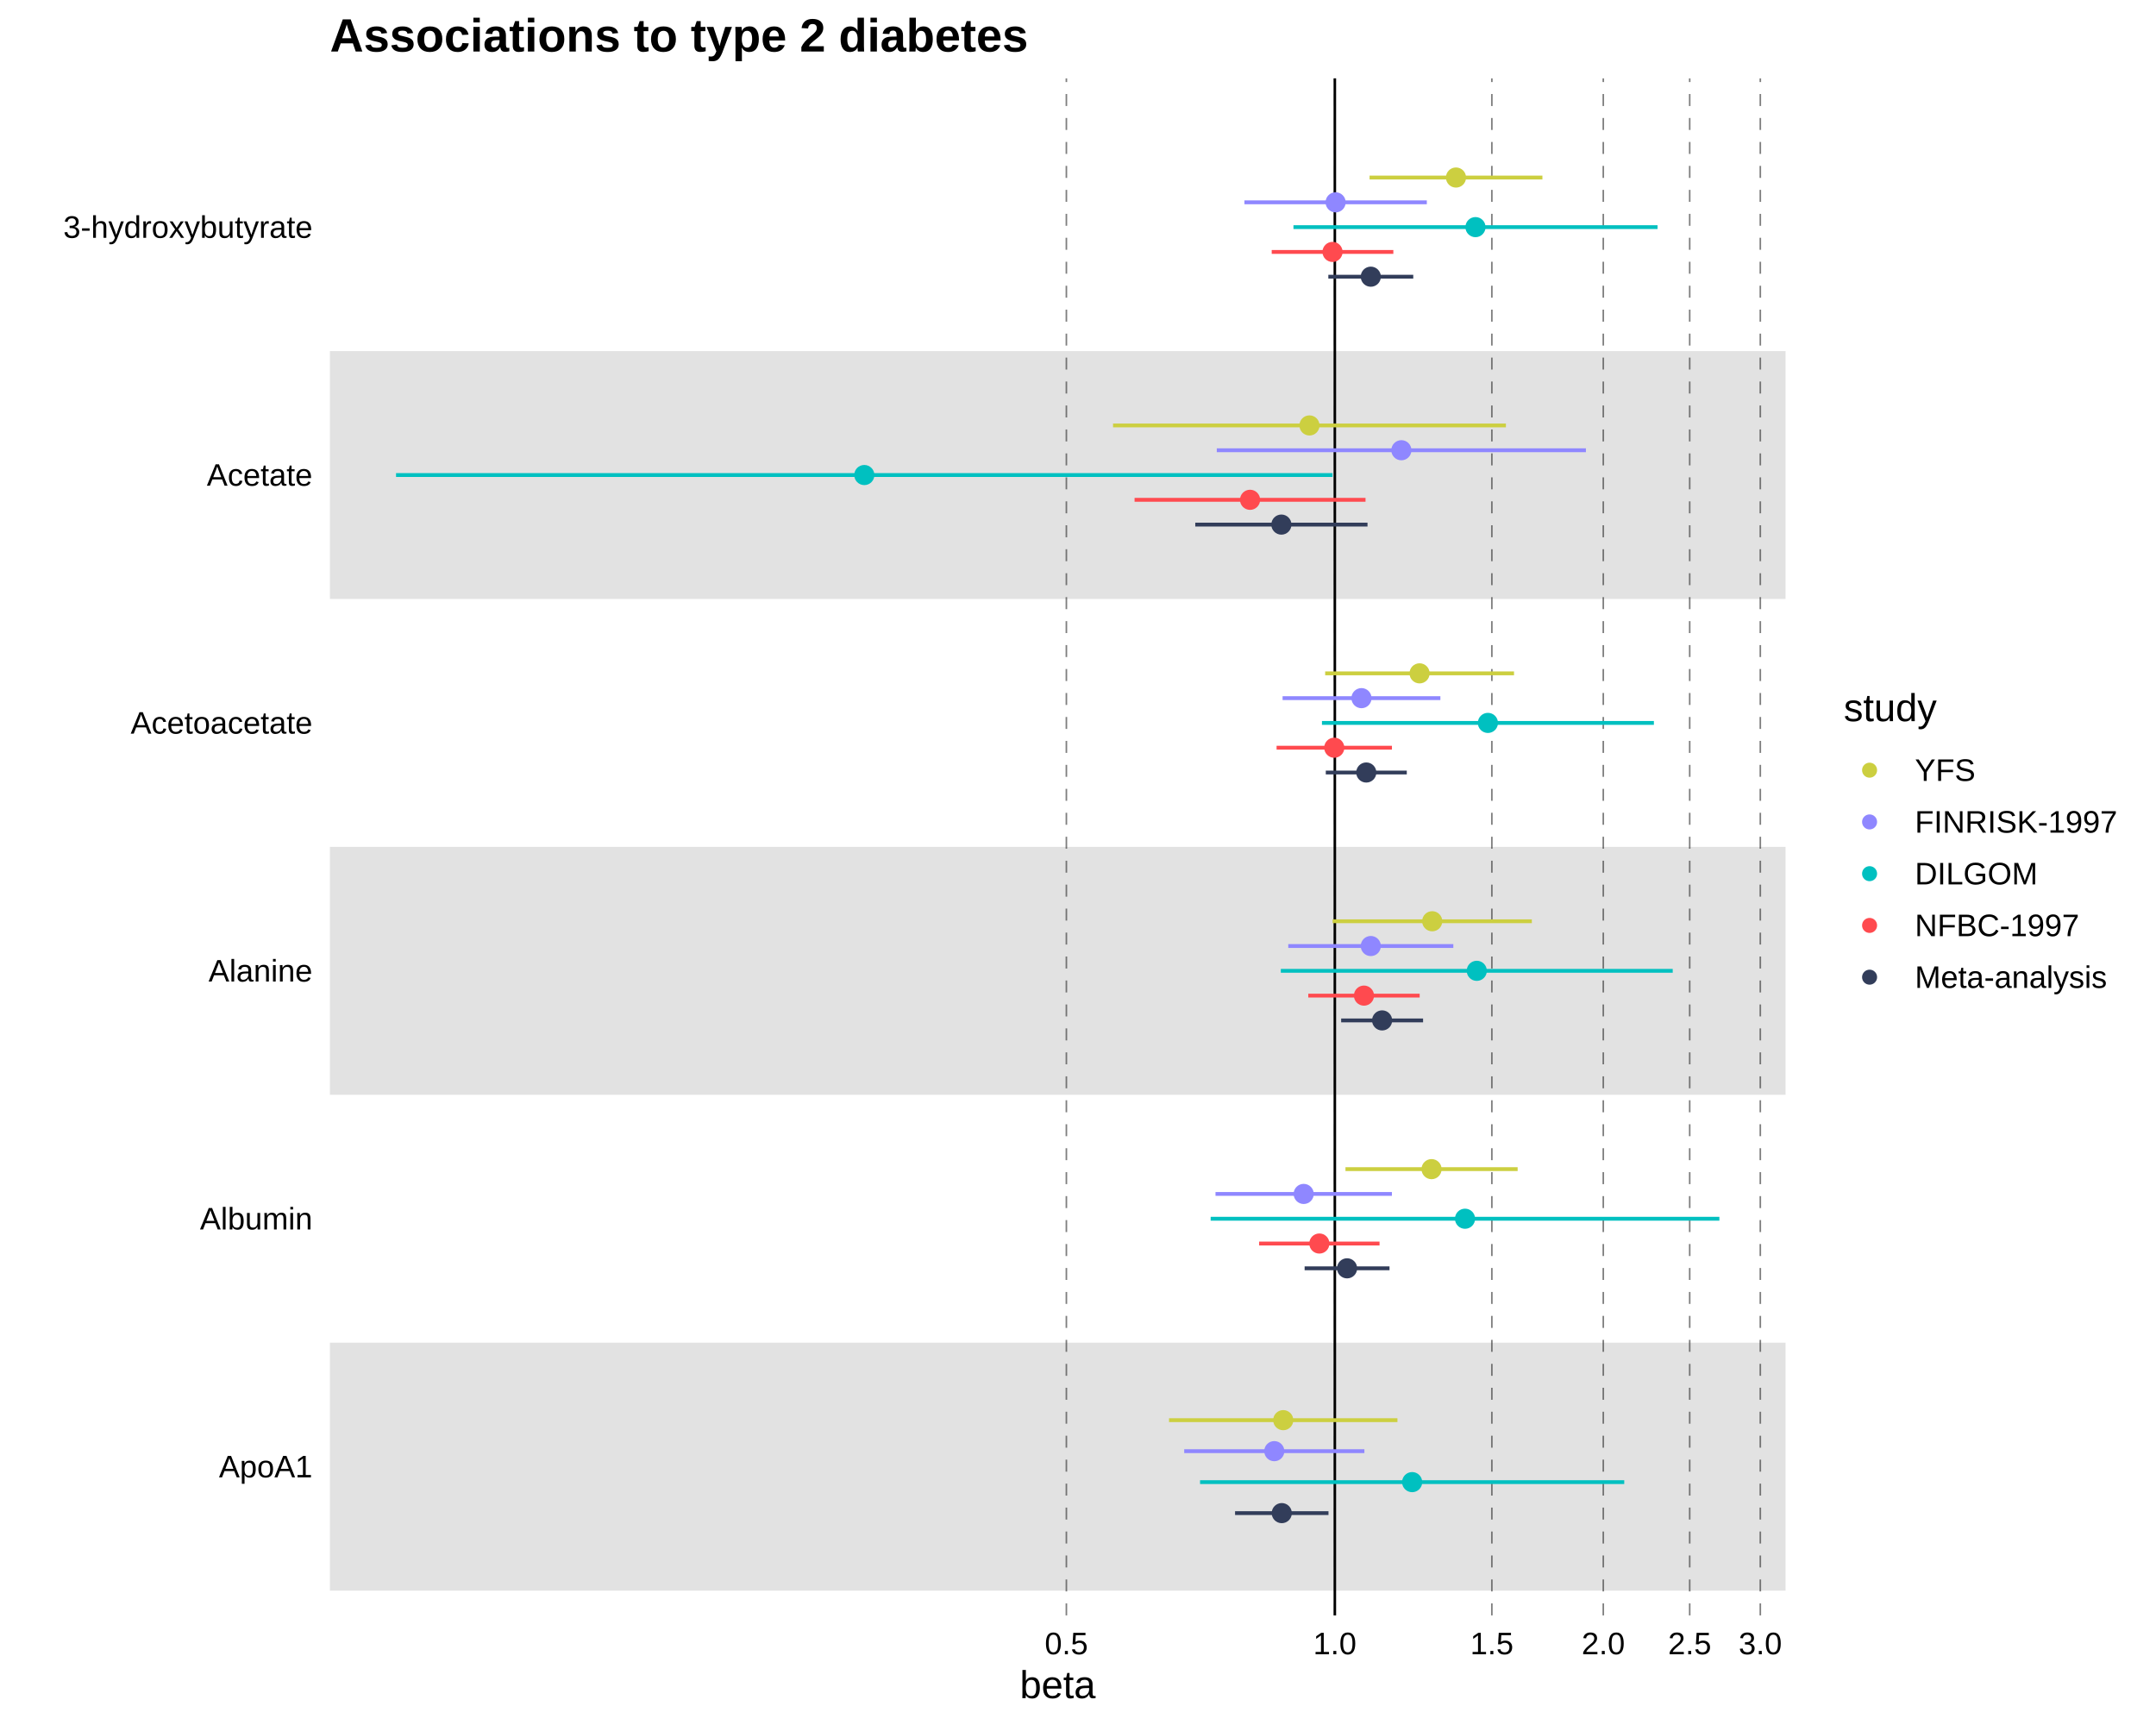
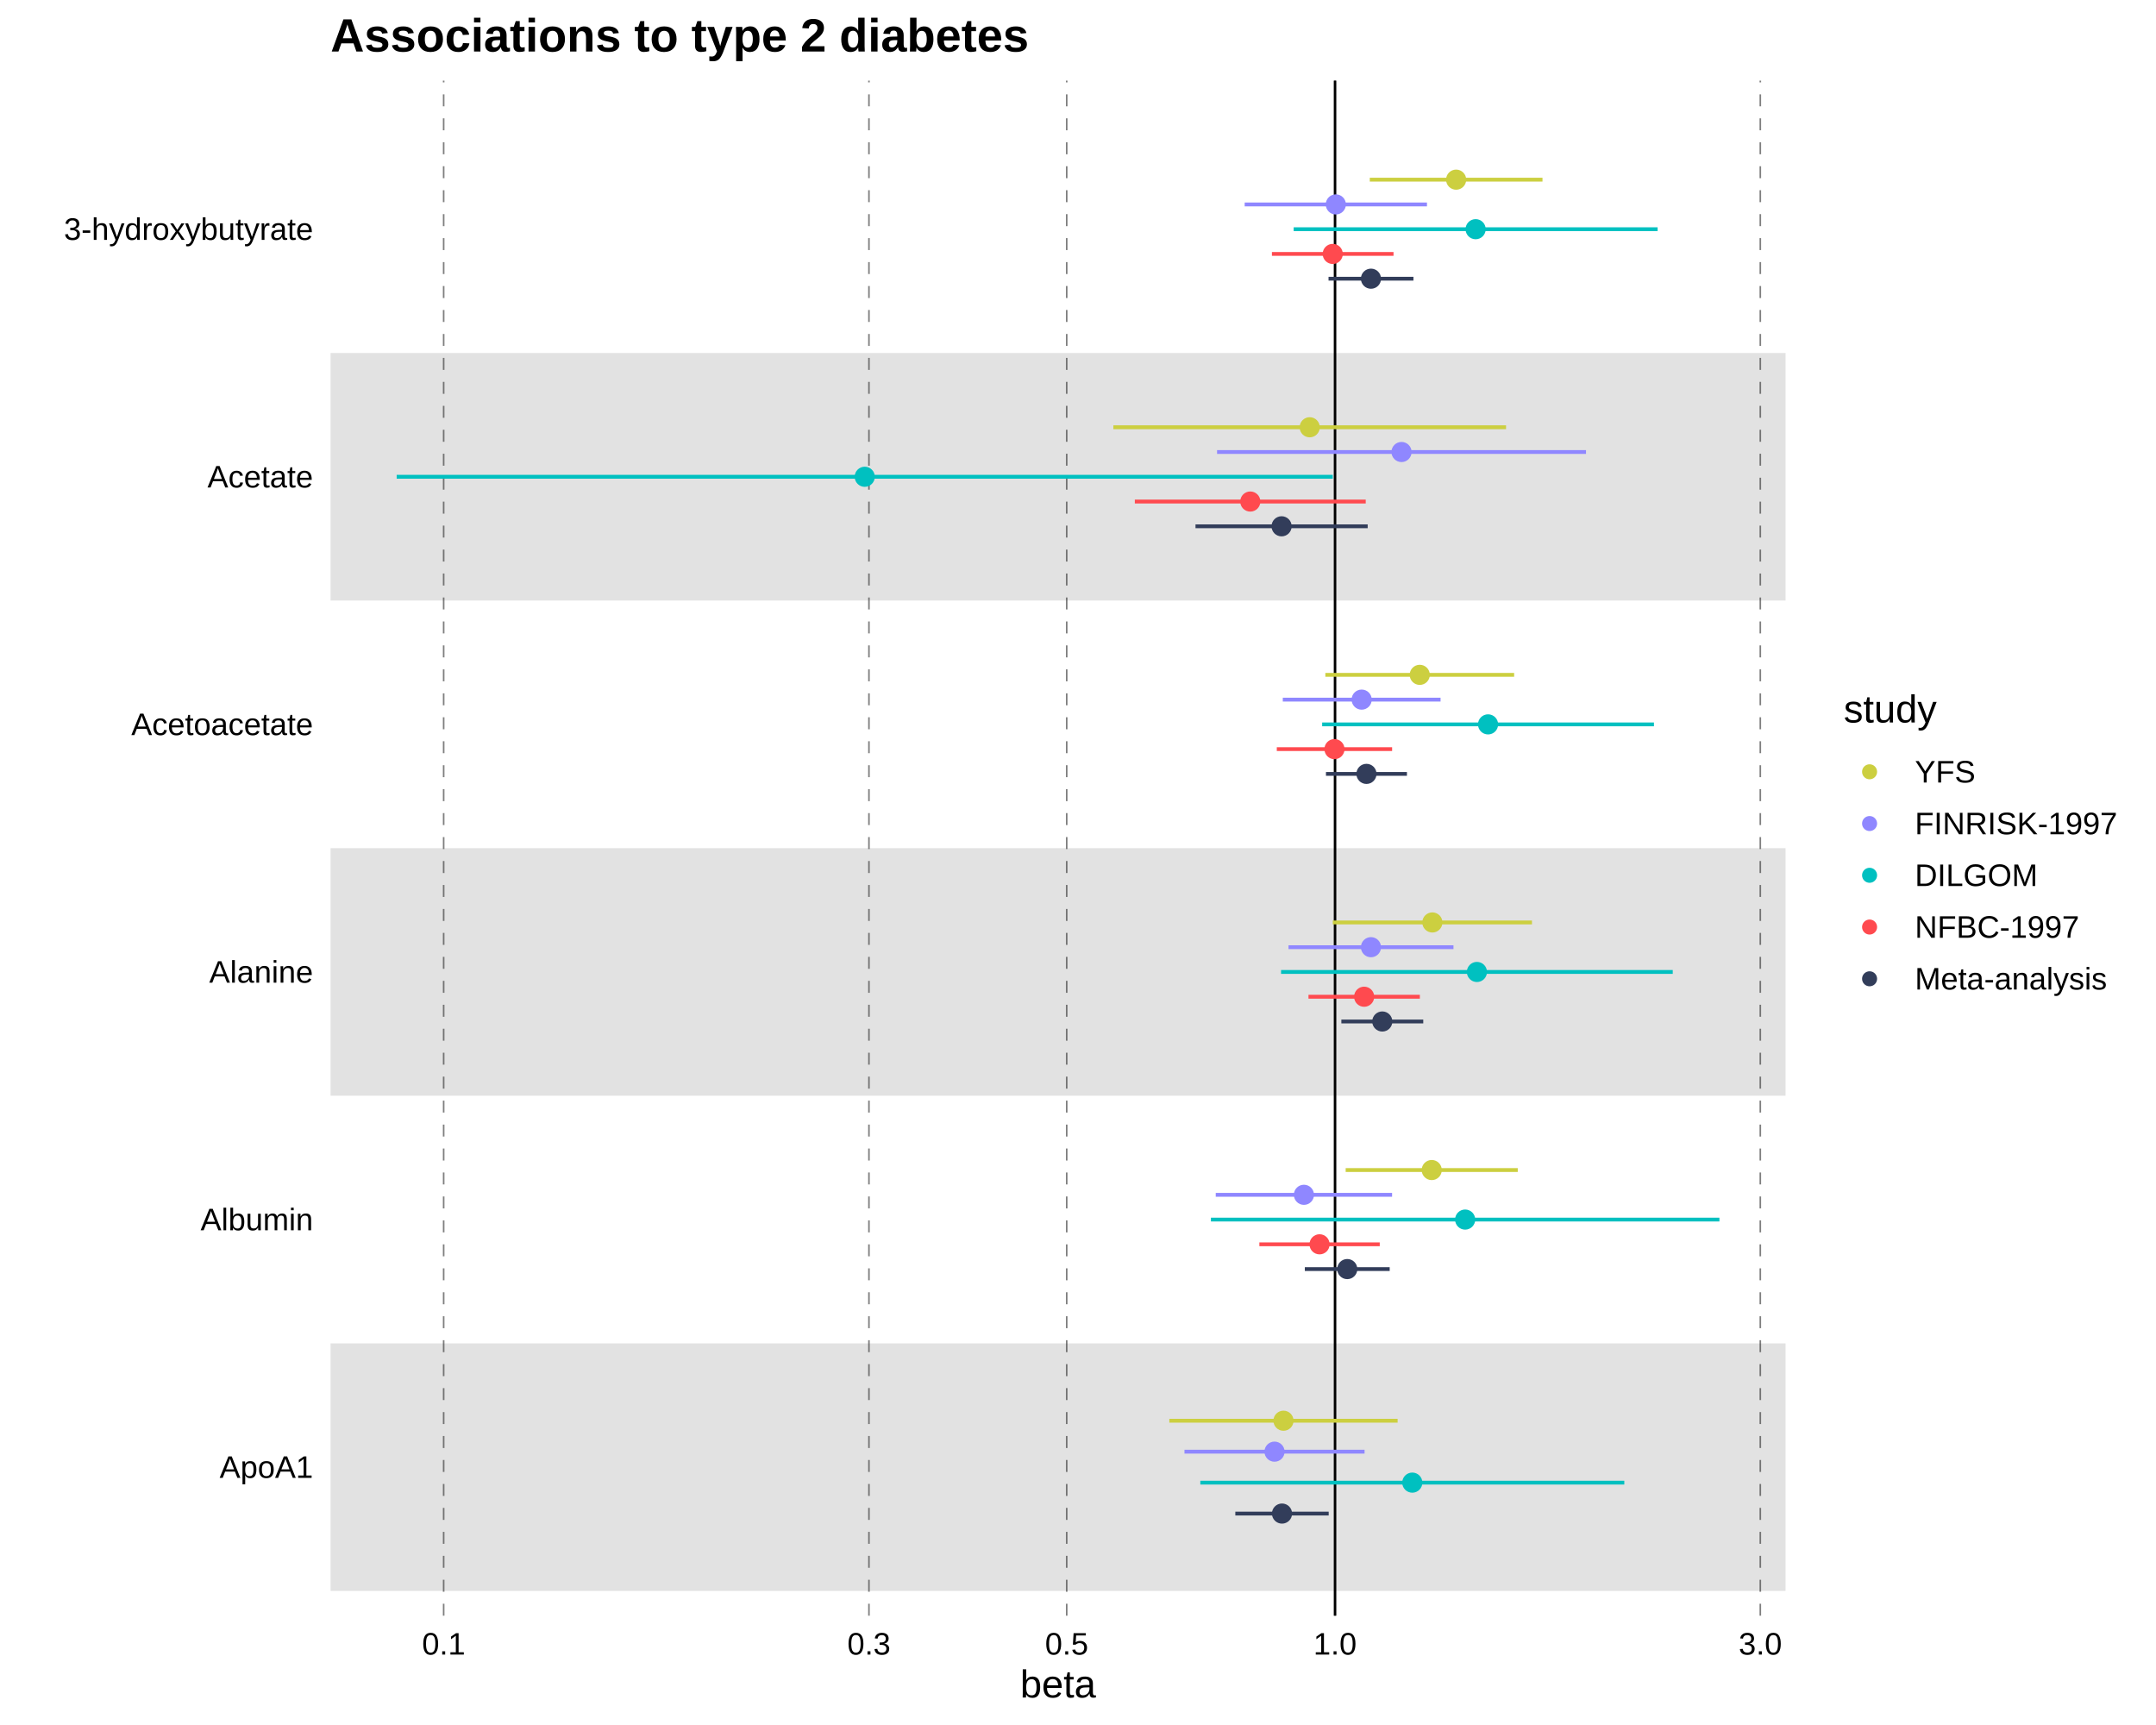
<svg xmlns="http://www.w3.org/2000/svg" viewBox="0 0 720.00 576.00">
  <defs>
    <style type="text/css">
    line, polyline, polygon, path, rect, circle {
      fill: none;
      stroke: #000000;
      stroke-linecap: round;
      stroke-linejoin: round;
      stroke-miterlimit: 10.00;
    }
  </style>
  </defs>
  <rect width="100%" height="100%" style="stroke: none; fill: #FFFFFF;" />
  <defs>
-     <clipPath id="cpMTEwLjE3fDU5Ni4yOXw1MzkuNDB8MjYuMTc=">
-       <rect x="110.17" y="26.17" width="486.12" height="513.23" />
+     <clipPath id="cpMTEwLjM5fDU5Ni4yOXw1MzkuNTF8MjYuOTI=">
+       <rect x="110.39" y="26.92" width="485.90" height="512.58" />
    </clipPath>
  </defs>
-   <rect x="110.17" y="26.17" width="486.12" height="513.23" style="stroke-width: 0.75; stroke: none;" clip-path="url(#cpMTEwLjE3fDU5Ni4yOXw1MzkuNDB8MjYuMTc=)" />
-   <polyline points="356.12,539.40 356.12,26.17 " style="stroke-width: 0.53; stroke: #7F7F7F; stroke-dasharray: 4.00,4.00; stroke-linecap: butt;" clip-path="url(#cpMTEwLjE3fDU5Ni4yOXw1MzkuNDB8MjYuMTc=)" />
-   <polyline points="445.77,539.40 445.77,26.17 " style="stroke-width: 0.53; stroke: #7F7F7F; stroke-dasharray: 4.00,4.00; stroke-linecap: butt;" clip-path="url(#cpMTEwLjE3fDU5Ni4yOXw1MzkuNDB8MjYuMTc=)" />
-   <polyline points="498.21,539.40 498.21,26.17 " style="stroke-width: 0.53; stroke: #7F7F7F; stroke-dasharray: 4.00,4.00; stroke-linecap: butt;" clip-path="url(#cpMTEwLjE3fDU5Ni4yOXw1MzkuNDB8MjYuMTc=)" />
-   <polyline points="535.42,539.40 535.42,26.17 " style="stroke-width: 0.53; stroke: #7F7F7F; stroke-dasharray: 4.00,4.00; stroke-linecap: butt;" clip-path="url(#cpMTEwLjE3fDU5Ni4yOXw1MzkuNDB8MjYuMTc=)" />
-   <polyline points="564.28,539.40 564.28,26.17 " style="stroke-width: 0.53; stroke: #7F7F7F; stroke-dasharray: 4.00,4.00; stroke-linecap: butt;" clip-path="url(#cpMTEwLjE3fDU5Ni4yOXw1MzkuNDB8MjYuMTc=)" />
-   <polyline points="587.86,539.40 587.86,26.17 " style="stroke-width: 0.53; stroke: #7F7F7F; stroke-dasharray: 4.00,4.00; stroke-linecap: butt;" clip-path="url(#cpMTEwLjE3fDU5Ni4yOXw1MzkuNDB8MjYuMTc=)" />
-   <rect x="110.17" y="448.34" width="486.12" height="82.78" style="stroke-width: nan; stroke: none; stroke-linecap: butt; fill: #222222; fill-opacity: 0.13;" clip-path="url(#cpMTEwLjE3fDU5Ni4yOXw1MzkuNDB8MjYuMTc=)" />
-   <rect x="110.17" y="365.56" width="486.12" height="82.78" style="stroke-width: nan; stroke: none; stroke-linecap: butt;" clip-path="url(#cpMTEwLjE3fDU5Ni4yOXw1MzkuNDB8MjYuMTc=)" />
-   <rect x="110.17" y="282.78" width="486.12" height="82.78" style="stroke-width: nan; stroke: none; stroke-linecap: butt; fill: #222222; fill-opacity: 0.13;" clip-path="url(#cpMTEwLjE3fDU5Ni4yOXw1MzkuNDB8MjYuMTc=)" />
-   <rect x="110.17" y="200.00" width="486.12" height="82.78" style="stroke-width: nan; stroke: none; stroke-linecap: butt;" clip-path="url(#cpMTEwLjE3fDU5Ni4yOXw1MzkuNDB8MjYuMTc=)" />
-   <rect x="110.17" y="117.23" width="486.12" height="82.78" style="stroke-width: nan; stroke: none; stroke-linecap: butt; fill: #222222; fill-opacity: 0.13;" clip-path="url(#cpMTEwLjE3fDU5Ni4yOXw1MzkuNDB8MjYuMTc=)" />
-   <rect x="110.17" y="34.45" width="486.12" height="82.78" style="stroke-width: nan; stroke: none; stroke-linecap: butt;" clip-path="url(#cpMTEwLjE3fDU5Ni4yOXw1MzkuNDB8MjYuMTc=)" />
-   <line x1="445.77" y1="539.40" x2="445.77" y2="26.17" style="stroke-width: 0.85; stroke-linecap: butt;" clip-path="url(#cpMTEwLjE3fDU5Ni4yOXw1MzkuNDB8MjYuMTc=)" />
-   <line x1="390.40" y1="474.21" x2="466.68" y2="474.21" style="stroke-width: 1.28; stroke: #CCCF40; stroke-linecap: butt;" clip-path="url(#cpMTEwLjE3fDU5Ni4yOXw1MzkuNDB8MjYuMTc=)" />
-   <line x1="395.47" y1="484.56" x2="455.64" y2="484.56" style="stroke-width: 1.28; stroke: #8F87FF; stroke-linecap: butt;" clip-path="url(#cpMTEwLjE3fDU5Ni4yOXw1MzkuNDB8MjYuMTc=)" />
-   <line x1="400.76" y1="494.90" x2="542.42" y2="494.90" style="stroke-width: 1.28; stroke: #00C0C0; stroke-linecap: butt;" clip-path="url(#cpMTEwLjE3fDU5Ni4yOXw1MzkuNDB8MjYuMTc=)" />
-   <line x1="412.45" y1="505.25" x2="443.65" y2="505.25" style="stroke-width: 1.28; stroke: #323D5A; stroke-linecap: butt;" clip-path="url(#cpMTEwLjE3fDU5Ni4yOXw1MzkuNDB8MjYuMTc=)" />
-   <line x1="449.32" y1="390.39" x2="506.82" y2="390.39" style="stroke-width: 1.28; stroke: #CCCF40; stroke-linecap: butt;" clip-path="url(#cpMTEwLjE3fDU5Ni4yOXw1MzkuNDB8MjYuMTc=)" />
-   <line x1="405.92" y1="398.67" x2="464.83" y2="398.67" style="stroke-width: 1.28; stroke: #8F87FF; stroke-linecap: butt;" clip-path="url(#cpMTEwLjE3fDU5Ni4yOXw1MzkuNDB8MjYuMTc=)" />
-   <line x1="404.30" y1="406.95" x2="574.19" y2="406.95" style="stroke-width: 1.28; stroke: #00C0C0; stroke-linecap: butt;" clip-path="url(#cpMTEwLjE3fDU5Ni4yOXw1MzkuNDB8MjYuMTc=)" />
-   <line x1="420.49" y1="415.23" x2="460.70" y2="415.23" style="stroke-width: 1.28; stroke: #FF4A4F; stroke-linecap: butt;" clip-path="url(#cpMTEwLjE3fDU5Ni4yOXw1MzkuNDB8MjYuMTc=)" />
-   <line x1="435.68" y1="423.51" x2="464.03" y2="423.51" style="stroke-width: 1.28; stroke: #323D5A; stroke-linecap: butt;" clip-path="url(#cpMTEwLjE3fDU5Ni4yOXw1MzkuNDB8MjYuMTc=)" />
-   <line x1="445.02" y1="307.62" x2="511.56" y2="307.62" style="stroke-width: 1.28; stroke: #CCCF40; stroke-linecap: butt;" clip-path="url(#cpMTEwLjE3fDU5Ni4yOXw1MzkuNDB8MjYuMTc=)" />
-   <line x1="430.22" y1="315.89" x2="485.34" y2="315.89" style="stroke-width: 1.28; stroke: #8F87FF; stroke-linecap: butt;" clip-path="url(#cpMTEwLjE3fDU5Ni4yOXw1MzkuNDB8MjYuMTc=)" />
-   <line x1="427.73" y1="324.17" x2="558.61" y2="324.17" style="stroke-width: 1.28; stroke: #00C0C0; stroke-linecap: butt;" clip-path="url(#cpMTEwLjE3fDU5Ni4yOXw1MzkuNDB8MjYuMTc=)" />
-   <line x1="436.90" y1="332.45" x2="474.10" y2="332.45" style="stroke-width: 1.28; stroke: #FF4A4F; stroke-linecap: butt;" clip-path="url(#cpMTEwLjE3fDU5Ni4yOXw1MzkuNDB8MjYuMTc=)" />
-   <line x1="447.88" y1="340.73" x2="475.24" y2="340.73" style="stroke-width: 1.28; stroke: #323D5A; stroke-linecap: butt;" clip-path="url(#cpMTEwLjE3fDU5Ni4yOXw1MzkuNDB8MjYuMTc=)" />
-   <line x1="442.54" y1="224.84" x2="505.61" y2="224.84" style="stroke-width: 1.28; stroke: #CCCF40; stroke-linecap: butt;" clip-path="url(#cpMTEwLjE3fDU5Ni4yOXw1MzkuNDB8MjYuMTc=)" />
-   <line x1="428.32" y1="233.12" x2="481.02" y2="233.12" style="stroke-width: 1.28; stroke: #8F87FF; stroke-linecap: butt;" clip-path="url(#cpMTEwLjE3fDU5Ni4yOXw1MzkuNDB8MjYuMTc=)" />
-   <line x1="441.47" y1="241.39" x2="552.32" y2="241.39" style="stroke-width: 1.28; stroke: #00C0C0; stroke-linecap: butt;" clip-path="url(#cpMTEwLjE3fDU5Ni4yOXw1MzkuNDB8MjYuMTc=)" />
-   <line x1="426.32" y1="249.67" x2="464.84" y2="249.67" style="stroke-width: 1.28; stroke: #FF4A4F; stroke-linecap: butt;" clip-path="url(#cpMTEwLjE3fDU5Ni4yOXw1MzkuNDB8MjYuMTc=)" />
-   <line x1="442.75" y1="257.95" x2="469.80" y2="257.95" style="stroke-width: 1.28; stroke: #323D5A; stroke-linecap: butt;" clip-path="url(#cpMTEwLjE3fDU5Ni4yOXw1MzkuNDB8MjYuMTc=)" />
-   <line x1="371.70" y1="142.06" x2="502.90" y2="142.06" style="stroke-width: 1.28; stroke: #CCCF40; stroke-linecap: butt;" clip-path="url(#cpMTEwLjE3fDU5Ni4yOXw1MzkuNDB8MjYuMTc=)" />
-   <line x1="406.35" y1="150.34" x2="529.62" y2="150.34" style="stroke-width: 1.28; stroke: #8F87FF; stroke-linecap: butt;" clip-path="url(#cpMTEwLjE3fDU5Ni4yOXw1MzkuNDB8MjYuMTc=)" />
-   <line x1="132.26" y1="158.62" x2="445.01" y2="158.62" style="stroke-width: 1.28; stroke: #00C0C0; stroke-linecap: butt;" clip-path="url(#cpMTEwLjE3fDU5Ni4yOXw1MzkuNDB8MjYuMTc=)" />
-   <line x1="378.89" y1="166.89" x2="456.02" y2="166.89" style="stroke-width: 1.28; stroke: #FF4A4F; stroke-linecap: butt;" clip-path="url(#cpMTEwLjE3fDU5Ni4yOXw1MzkuNDB8MjYuMTc=)" />
-   <line x1="399.16" y1="175.17" x2="456.68" y2="175.17" style="stroke-width: 1.28; stroke: #323D5A; stroke-linecap: butt;" clip-path="url(#cpMTEwLjE3fDU5Ni4yOXw1MzkuNDB8MjYuMTc=)" />
-   <line x1="457.37" y1="59.28" x2="515.09" y2="59.28" style="stroke-width: 1.28; stroke: #CCCF40; stroke-linecap: butt;" clip-path="url(#cpMTEwLjE3fDU5Ni4yOXw1MzkuNDB8MjYuMTc=)" />
-   <line x1="415.58" y1="67.56" x2="476.49" y2="67.56" style="stroke-width: 1.28; stroke: #8F87FF; stroke-linecap: butt;" clip-path="url(#cpMTEwLjE3fDU5Ni4yOXw1MzkuNDB8MjYuMTc=)" />
-   <line x1="431.95" y1="75.84" x2="553.54" y2="75.84" style="stroke-width: 1.28; stroke: #00C0C0; stroke-linecap: butt;" clip-path="url(#cpMTEwLjE3fDU5Ni4yOXw1MzkuNDB8MjYuMTc=)" />
-   <line x1="424.69" y1="84.12" x2="465.31" y2="84.12" style="stroke-width: 1.28; stroke: #FF4A4F; stroke-linecap: butt;" clip-path="url(#cpMTEwLjE3fDU5Ni4yOXw1MzkuNDB8MjYuMTc=)" />
-   <line x1="443.60" y1="92.39" x2="471.96" y2="92.39" style="stroke-width: 1.28; stroke: #323D5A; stroke-linecap: butt;" clip-path="url(#cpMTEwLjE3fDU5Ni4yOXw1MzkuNDB8MjYuMTc=)" />
-   <circle cx="428.54" cy="474.21" r="1.99pt" style="stroke-width: 1.42; stroke: #CCCF40; fill: #CCCF40;" clip-path="url(#cpMTEwLjE3fDU5Ni4yOXw1MzkuNDB8MjYuMTc=)" />
-   <circle cx="425.55" cy="484.56" r="1.99pt" style="stroke-width: 1.42; stroke: #8F87FF; fill: #8F87FF;" clip-path="url(#cpMTEwLjE3fDU5Ni4yOXw1MzkuNDB8MjYuMTc=)" />
-   <circle cx="471.59" cy="494.90" r="1.99pt" style="stroke-width: 1.42; stroke: #00C0C0; fill: #00C0C0;" clip-path="url(#cpMTEwLjE3fDU5Ni4yOXw1MzkuNDB8MjYuMTc=)" />
-   <circle cx="428.05" cy="505.25" r="1.99pt" style="stroke-width: 1.42; stroke: #323D5A; fill: #323D5A;" clip-path="url(#cpMTEwLjE3fDU5Ni4yOXw1MzkuNDB8MjYuMTc=)" />
-   <circle cx="478.07" cy="390.39" r="1.99pt" style="stroke-width: 1.42; stroke: #CCCF40; fill: #CCCF40;" clip-path="url(#cpMTEwLjE3fDU5Ni4yOXw1MzkuNDB8MjYuMTc=)" />
-   <circle cx="435.37" cy="398.67" r="1.99pt" style="stroke-width: 1.42; stroke: #8F87FF; fill: #8F87FF;" clip-path="url(#cpMTEwLjE3fDU5Ni4yOXw1MzkuNDB8MjYuMTc=)" />
-   <circle cx="489.25" cy="406.95" r="1.99pt" style="stroke-width: 1.42; stroke: #00C0C0; fill: #00C0C0;" clip-path="url(#cpMTEwLjE3fDU5Ni4yOXw1MzkuNDB8MjYuMTc=)" />
-   <circle cx="440.60" cy="415.23" r="1.99pt" style="stroke-width: 1.42; stroke: #FF4A4F; fill: #FF4A4F;" clip-path="url(#cpMTEwLjE3fDU5Ni4yOXw1MzkuNDB8MjYuMTc=)" />
-   <circle cx="449.86" cy="423.51" r="1.99pt" style="stroke-width: 1.42; stroke: #323D5A; fill: #323D5A;" clip-path="url(#cpMTEwLjE3fDU5Ni4yOXw1MzkuNDB8MjYuMTc=)" />
-   <circle cx="478.29" cy="307.62" r="1.99pt" style="stroke-width: 1.42; stroke: #CCCF40; fill: #CCCF40;" clip-path="url(#cpMTEwLjE3fDU5Ni4yOXw1MzkuNDB8MjYuMTc=)" />
-   <circle cx="457.78" cy="315.89" r="1.99pt" style="stroke-width: 1.42; stroke: #8F87FF; fill: #8F87FF;" clip-path="url(#cpMTEwLjE3fDU5Ni4yOXw1MzkuNDB8MjYuMTc=)" />
-   <circle cx="493.17" cy="324.17" r="1.99pt" style="stroke-width: 1.42; stroke: #00C0C0; fill: #00C0C0;" clip-path="url(#cpMTEwLjE3fDU5Ni4yOXw1MzkuNDB8MjYuMTc=)" />
-   <circle cx="455.50" cy="332.45" r="1.99pt" style="stroke-width: 1.42; stroke: #FF4A4F; fill: #FF4A4F;" clip-path="url(#cpMTEwLjE3fDU5Ni4yOXw1MzkuNDB8MjYuMTc=)" />
-   <circle cx="461.56" cy="340.73" r="1.99pt" style="stroke-width: 1.42; stroke: #323D5A; fill: #323D5A;" clip-path="url(#cpMTEwLjE3fDU5Ni4yOXw1MzkuNDB8MjYuMTc=)" />
-   <circle cx="474.07" cy="224.84" r="1.99pt" style="stroke-width: 1.42; stroke: #CCCF40; fill: #CCCF40;" clip-path="url(#cpMTEwLjE3fDU5Ni4yOXw1MzkuNDB8MjYuMTc=)" />
-   <circle cx="454.67" cy="233.12" r="1.99pt" style="stroke-width: 1.42; stroke: #8F87FF; fill: #8F87FF;" clip-path="url(#cpMTEwLjE3fDU5Ni4yOXw1MzkuNDB8MjYuMTc=)" />
-   <circle cx="496.89" cy="241.39" r="1.99pt" style="stroke-width: 1.42; stroke: #00C0C0; fill: #00C0C0;" clip-path="url(#cpMTEwLjE3fDU5Ni4yOXw1MzkuNDB8MjYuMTc=)" />
-   <circle cx="445.58" cy="249.67" r="1.99pt" style="stroke-width: 1.42; stroke: #FF4A4F; fill: #FF4A4F;" clip-path="url(#cpMTEwLjE3fDU5Ni4yOXw1MzkuNDB8MjYuMTc=)" />
-   <circle cx="456.27" cy="257.95" r="1.99pt" style="stroke-width: 1.42; stroke: #323D5A; fill: #323D5A;" clip-path="url(#cpMTEwLjE3fDU5Ni4yOXw1MzkuNDB8MjYuMTc=)" />
-   <circle cx="437.30" cy="142.06" r="1.99pt" style="stroke-width: 1.42; stroke: #CCCF40; fill: #CCCF40;" clip-path="url(#cpMTEwLjE3fDU5Ni4yOXw1MzkuNDB8MjYuMTc=)" />
-   <circle cx="467.99" cy="150.34" r="1.99pt" style="stroke-width: 1.42; stroke: #8F87FF; fill: #8F87FF;" clip-path="url(#cpMTEwLjE3fDU5Ni4yOXw1MzkuNDB8MjYuMTc=)" />
-   <circle cx="288.64" cy="158.62" r="1.99pt" style="stroke-width: 1.42; stroke: #00C0C0; fill: #00C0C0;" clip-path="url(#cpMTEwLjE3fDU5Ni4yOXw1MzkuNDB8MjYuMTc=)" />
-   <circle cx="417.46" cy="166.89" r="1.99pt" style="stroke-width: 1.42; stroke: #FF4A4F; fill: #FF4A4F;" clip-path="url(#cpMTEwLjE3fDU5Ni4yOXw1MzkuNDB8MjYuMTc=)" />
-   <circle cx="427.92" cy="175.17" r="1.99pt" style="stroke-width: 1.42; stroke: #323D5A; fill: #323D5A;" clip-path="url(#cpMTEwLjE3fDU5Ni4yOXw1MzkuNDB8MjYuMTc=)" />
-   <circle cx="486.23" cy="59.28" r="1.99pt" style="stroke-width: 1.42; stroke: #CCCF40; fill: #CCCF40;" clip-path="url(#cpMTEwLjE3fDU5Ni4yOXw1MzkuNDB8MjYuMTc=)" />
-   <circle cx="446.03" cy="67.56" r="1.99pt" style="stroke-width: 1.42; stroke: #8F87FF; fill: #8F87FF;" clip-path="url(#cpMTEwLjE3fDU5Ni4yOXw1MzkuNDB8MjYuMTc=)" />
-   <circle cx="492.74" cy="75.84" r="1.99pt" style="stroke-width: 1.42; stroke: #00C0C0; fill: #00C0C0;" clip-path="url(#cpMTEwLjE3fDU5Ni4yOXw1MzkuNDB8MjYuMTc=)" />
-   <circle cx="445.00" cy="84.12" r="1.99pt" style="stroke-width: 1.42; stroke: #FF4A4F; fill: #FF4A4F;" clip-path="url(#cpMTEwLjE3fDU5Ni4yOXw1MzkuNDB8MjYuMTc=)" />
-   <circle cx="457.78" cy="92.39" r="1.99pt" style="stroke-width: 1.42; stroke: #323D5A; fill: #323D5A;" clip-path="url(#cpMTEwLjE3fDU5Ni4yOXw1MzkuNDB8MjYuMTc=)" />
+   <rect x="110.39" y="26.92" width="485.90" height="512.58" style="stroke-width: 0.75; stroke: none;" clip-path="url(#cpMTEwLjM5fDU5Ni4yOXw1MzkuNTF8MjYuOTI=)" />
+   <polyline points="148.16,539.51 148.16,26.92 " style="stroke-width: 0.53; stroke: #7F7F7F; stroke-dasharray: 4.00,4.00; stroke-linecap: butt;" clip-path="url(#cpMTEwLjM5fDU5Ni4yOXw1MzkuNTF8MjYuOTI=)" />
+   <polyline points="290.19,539.51 290.19,26.92 " style="stroke-width: 0.53; stroke: #7F7F7F; stroke-dasharray: 4.00,4.00; stroke-linecap: butt;" clip-path="url(#cpMTEwLjM5fDU5Ni4yOXw1MzkuNTF8MjYuOTI=)" />
+   <polyline points="356.23,539.51 356.23,26.92 " style="stroke-width: 0.53; stroke: #7F7F7F; stroke-dasharray: 4.00,4.00; stroke-linecap: butt;" clip-path="url(#cpMTEwLjM5fDU5Ni4yOXw1MzkuNTF8MjYuOTI=)" />
+   <polyline points="445.84,539.51 445.84,26.92 " style="stroke-width: 0.53; stroke: #7F7F7F; stroke-dasharray: 4.00,4.00; stroke-linecap: butt;" clip-path="url(#cpMTEwLjM5fDU5Ni4yOXw1MzkuNTF8MjYuOTI=)" />
+   <polyline points="587.86,539.51 587.86,26.92 " style="stroke-width: 0.53; stroke: #7F7F7F; stroke-dasharray: 4.00,4.00; stroke-linecap: butt;" clip-path="url(#cpMTEwLjM5fDU5Ni4yOXw1MzkuNTF8MjYuOTI=)" />
+   <rect x="110.39" y="448.56" width="485.90" height="82.67" style="stroke-width: nan; stroke: none; stroke-linecap: square; stroke-linejoin: miter; fill: #222222; fill-opacity: 0.13;" clip-path="url(#cpMTEwLjM5fDU5Ni4yOXw1MzkuNTF8MjYuOTI=)" />
+   <rect x="110.39" y="365.89" width="485.90" height="82.67" style="stroke-width: nan; stroke: none; stroke-linecap: square; stroke-linejoin: miter;" clip-path="url(#cpMTEwLjM5fDU5Ni4yOXw1MzkuNTF8MjYuOTI=)" />
+   <rect x="110.39" y="283.21" width="485.90" height="82.67" style="stroke-width: nan; stroke: none; stroke-linecap: square; stroke-linejoin: miter; fill: #222222; fill-opacity: 0.13;" clip-path="url(#cpMTEwLjM5fDU5Ni4yOXw1MzkuNTF8MjYuOTI=)" />
+   <rect x="110.39" y="200.54" width="485.90" height="82.67" style="stroke-width: nan; stroke: none; stroke-linecap: square; stroke-linejoin: miter;" clip-path="url(#cpMTEwLjM5fDU5Ni4yOXw1MzkuNTF8MjYuOTI=)" />
+   <rect x="110.39" y="117.86" width="485.90" height="82.67" style="stroke-width: nan; stroke: none; stroke-linecap: square; stroke-linejoin: miter; fill: #222222; fill-opacity: 0.13;" clip-path="url(#cpMTEwLjM5fDU5Ni4yOXw1MzkuNTF8MjYuOTI=)" />
+   <rect x="110.39" y="35.19" width="485.90" height="82.67" style="stroke-width: nan; stroke: none; stroke-linecap: square; stroke-linejoin: miter;" clip-path="url(#cpMTEwLjM5fDU5Ni4yOXw1MzkuNTF8MjYuOTI=)" />
+   <line x1="445.84" y1="539.51" x2="445.84" y2="26.92" style="stroke-width: 0.85; stroke-linecap: butt;" clip-path="url(#cpMTEwLjM5fDU5Ni4yOXw1MzkuNTF8MjYuOTI=)" />
+   <line x1="390.50" y1="474.40" x2="466.74" y2="474.40" style="stroke-width: 1.28; stroke: #CCCF40; stroke-linecap: butt;" clip-path="url(#cpMTEwLjM5fDU5Ni4yOXw1MzkuNTF8MjYuOTI=)" />
+   <line x1="395.56" y1="484.73" x2="455.70" y2="484.73" style="stroke-width: 1.28; stroke: #8F87FF; stroke-linecap: butt;" clip-path="url(#cpMTEwLjM5fDU5Ni4yOXw1MzkuNTF8MjYuOTI=)" />
+   <line x1="400.85" y1="495.07" x2="542.44" y2="495.07" style="stroke-width: 1.28; stroke: #00C0C0; stroke-linecap: butt;" clip-path="url(#cpMTEwLjM5fDU5Ni4yOXw1MzkuNTF8MjYuOTI=)" />
+   <line x1="412.54" y1="505.40" x2="443.72" y2="505.40" style="stroke-width: 1.28; stroke: #323D5A; stroke-linecap: butt;" clip-path="url(#cpMTEwLjM5fDU5Ni4yOXw1MzkuNTF8MjYuOTI=)" />
+   <line x1="449.39" y1="390.69" x2="506.86" y2="390.69" style="stroke-width: 1.28; stroke: #CCCF40; stroke-linecap: butt;" clip-path="url(#cpMTEwLjM5fDU5Ni4yOXw1MzkuNTF8MjYuOTI=)" />
+   <line x1="406.00" y1="398.96" x2="464.89" y2="398.96" style="stroke-width: 1.28; stroke: #8F87FF; stroke-linecap: butt;" clip-path="url(#cpMTEwLjM5fDU5Ni4yOXw1MzkuNTF8MjYuOTI=)" />
+   <line x1="404.39" y1="407.23" x2="574.20" y2="407.23" style="stroke-width: 1.28; stroke: #00C0C0; stroke-linecap: butt;" clip-path="url(#cpMTEwLjM5fDU5Ni4yOXw1MzkuNTF8MjYuOTI=)" />
+   <line x1="420.57" y1="415.49" x2="460.77" y2="415.49" style="stroke-width: 1.28; stroke: #FF4A4F; stroke-linecap: butt;" clip-path="url(#cpMTEwLjM5fDU5Ni4yOXw1MzkuNTF8MjYuOTI=)" />
+   <line x1="435.75" y1="423.76" x2="464.09" y2="423.76" style="stroke-width: 1.28; stroke: #323D5A; stroke-linecap: butt;" clip-path="url(#cpMTEwLjM5fDU5Ni4yOXw1MzkuNTF8MjYuOTI=)" />
+   <line x1="445.08" y1="308.02" x2="511.60" y2="308.02" style="stroke-width: 1.28; stroke: #CCCF40; stroke-linecap: butt;" clip-path="url(#cpMTEwLjM5fDU5Ni4yOXw1MzkuNTF8MjYuOTI=)" />
+   <line x1="430.30" y1="316.28" x2="485.39" y2="316.28" style="stroke-width: 1.28; stroke: #8F87FF; stroke-linecap: butt;" clip-path="url(#cpMTEwLjM5fDU5Ni4yOXw1MzkuNTF8MjYuOTI=)" />
+   <line x1="427.81" y1="324.55" x2="558.62" y2="324.55" style="stroke-width: 1.28; stroke: #00C0C0; stroke-linecap: butt;" clip-path="url(#cpMTEwLjM5fDU5Ni4yOXw1MzkuNTF8MjYuOTI=)" />
+   <line x1="436.97" y1="332.82" x2="474.16" y2="332.82" style="stroke-width: 1.28; stroke: #FF4A4F; stroke-linecap: butt;" clip-path="url(#cpMTEwLjM5fDU5Ni4yOXw1MzkuNTF8MjYuOTI=)" />
+   <line x1="447.95" y1="341.09" x2="475.30" y2="341.09" style="stroke-width: 1.28; stroke: #323D5A; stroke-linecap: butt;" clip-path="url(#cpMTEwLjM5fDU5Ni4yOXw1MzkuNTF8MjYuOTI=)" />
+   <line x1="442.60" y1="225.34" x2="505.65" y2="225.34" style="stroke-width: 1.28; stroke: #CCCF40; stroke-linecap: butt;" clip-path="url(#cpMTEwLjM5fDU5Ni4yOXw1MzkuNTF8MjYuOTI=)" />
+   <line x1="428.39" y1="233.61" x2="481.08" y2="233.61" style="stroke-width: 1.28; stroke: #8F87FF; stroke-linecap: butt;" clip-path="url(#cpMTEwLjM5fDU5Ni4yOXw1MzkuNTF8MjYuOTI=)" />
+   <line x1="441.54" y1="241.88" x2="552.34" y2="241.88" style="stroke-width: 1.28; stroke: #00C0C0; stroke-linecap: butt;" clip-path="url(#cpMTEwLjM5fDU5Ni4yOXw1MzkuNTF8MjYuOTI=)" />
+   <line x1="426.39" y1="250.14" x2="464.90" y2="250.14" style="stroke-width: 1.28; stroke: #FF4A4F; stroke-linecap: butt;" clip-path="url(#cpMTEwLjM5fDU5Ni4yOXw1MzkuNTF8MjYuOTI=)" />
+   <line x1="442.81" y1="258.41" x2="469.85" y2="258.41" style="stroke-width: 1.28; stroke: #323D5A; stroke-linecap: butt;" clip-path="url(#cpMTEwLjM5fDU5Ni4yOXw1MzkuNTF8MjYuOTI=)" />
+   <line x1="371.81" y1="142.67" x2="502.95" y2="142.67" style="stroke-width: 1.28; stroke: #CCCF40; stroke-linecap: butt;" clip-path="url(#cpMTEwLjM5fDU5Ni4yOXw1MzkuNTF8MjYuOTI=)" />
+   <line x1="406.44" y1="150.93" x2="529.65" y2="150.93" style="stroke-width: 1.28; stroke: #8F87FF; stroke-linecap: butt;" clip-path="url(#cpMTEwLjM5fDU5Ni4yOXw1MzkuNTF8MjYuOTI=)" />
+   <line x1="132.47" y1="159.20" x2="445.08" y2="159.20" style="stroke-width: 1.28; stroke: #00C0C0; stroke-linecap: butt;" clip-path="url(#cpMTEwLjM5fDU5Ni4yOXw1MzkuNTF8MjYuOTI=)" />
+   <line x1="378.98" y1="167.47" x2="456.09" y2="167.47" style="stroke-width: 1.28; stroke: #FF4A4F; stroke-linecap: butt;" clip-path="url(#cpMTEwLjM5fDU5Ni4yOXw1MzkuNTF8MjYuOTI=)" />
+   <line x1="399.24" y1="175.74" x2="456.74" y2="175.74" style="stroke-width: 1.28; stroke: #323D5A; stroke-linecap: butt;" clip-path="url(#cpMTEwLjM5fDU5Ni4yOXw1MzkuNTF8MjYuOTI=)" />
+   <line x1="457.44" y1="59.99" x2="515.12" y2="59.99" style="stroke-width: 1.28; stroke: #CCCF40; stroke-linecap: butt;" clip-path="url(#cpMTEwLjM5fDU5Ni4yOXw1MzkuNTF8MjYuOTI=)" />
+   <line x1="415.66" y1="68.26" x2="476.54" y2="68.26" style="stroke-width: 1.28; stroke: #8F87FF; stroke-linecap: butt;" clip-path="url(#cpMTEwLjM5fDU5Ni4yOXw1MzkuNTF8MjYuOTI=)" />
+   <line x1="432.02" y1="76.53" x2="553.56" y2="76.53" style="stroke-width: 1.28; stroke: #00C0C0; stroke-linecap: butt;" clip-path="url(#cpMTEwLjM5fDU5Ni4yOXw1MzkuNTF8MjYuOTI=)" />
+   <line x1="424.76" y1="84.79" x2="465.37" y2="84.79" style="stroke-width: 1.28; stroke: #FF4A4F; stroke-linecap: butt;" clip-path="url(#cpMTEwLjM5fDU5Ni4yOXw1MzkuNTF8MjYuOTI=)" />
+   <line x1="443.67" y1="93.06" x2="472.02" y2="93.06" style="stroke-width: 1.28; stroke: #323D5A; stroke-linecap: butt;" clip-path="url(#cpMTEwLjM5fDU5Ni4yOXw1MzkuNTF8MjYuOTI=)" />
+   <circle cx="428.62" cy="474.40" r="1.99pt" style="stroke-width: 1.42; stroke: #CCCF40; fill: #CCCF40;" clip-path="url(#cpMTEwLjM5fDU5Ni4yOXw1MzkuNTF8MjYuOTI=)" />
+   <circle cx="425.63" cy="484.73" r="1.99pt" style="stroke-width: 1.42; stroke: #8F87FF; fill: #8F87FF;" clip-path="url(#cpMTEwLjM5fDU5Ni4yOXw1MzkuNTF8MjYuOTI=)" />
+   <circle cx="471.64" cy="495.07" r="1.99pt" style="stroke-width: 1.42; stroke: #00C0C0; fill: #00C0C0;" clip-path="url(#cpMTEwLjM5fDU5Ni4yOXw1MzkuNTF8MjYuOTI=)" />
+   <circle cx="428.13" cy="505.40" r="1.99pt" style="stroke-width: 1.42; stroke: #323D5A; fill: #323D5A;" clip-path="url(#cpMTEwLjM5fDU5Ni4yOXw1MzkuNTF8MjYuOTI=)" />
+   <circle cx="478.13" cy="390.69" r="1.99pt" style="stroke-width: 1.42; stroke: #CCCF40; fill: #CCCF40;" clip-path="url(#cpMTEwLjM5fDU5Ni4yOXw1MzkuNTF8MjYuOTI=)" />
+   <circle cx="435.45" cy="398.96" r="1.99pt" style="stroke-width: 1.42; stroke: #8F87FF; fill: #8F87FF;" clip-path="url(#cpMTEwLjM5fDU5Ni4yOXw1MzkuNTF8MjYuOTI=)" />
+   <circle cx="489.29" cy="407.23" r="1.99pt" style="stroke-width: 1.42; stroke: #00C0C0; fill: #00C0C0;" clip-path="url(#cpMTEwLjM5fDU5Ni4yOXw1MzkuNTF8MjYuOTI=)" />
+   <circle cx="440.67" cy="415.49" r="1.99pt" style="stroke-width: 1.42; stroke: #FF4A4F; fill: #FF4A4F;" clip-path="url(#cpMTEwLjM5fDU5Ni4yOXw1MzkuNTF8MjYuOTI=)" />
+   <circle cx="449.92" cy="423.76" r="1.99pt" style="stroke-width: 1.42; stroke: #323D5A; fill: #323D5A;" clip-path="url(#cpMTEwLjM5fDU5Ni4yOXw1MzkuNTF8MjYuOTI=)" />
+   <circle cx="478.34" cy="308.02" r="1.99pt" style="stroke-width: 1.42; stroke: #CCCF40; fill: #CCCF40;" clip-path="url(#cpMTEwLjM5fDU5Ni4yOXw1MzkuNTF8MjYuOTI=)" />
+   <circle cx="457.84" cy="316.28" r="1.99pt" style="stroke-width: 1.42; stroke: #8F87FF; fill: #8F87FF;" clip-path="url(#cpMTEwLjM5fDU5Ni4yOXw1MzkuNTF8MjYuOTI=)" />
+   <circle cx="493.22" cy="324.55" r="1.99pt" style="stroke-width: 1.42; stroke: #00C0C0; fill: #00C0C0;" clip-path="url(#cpMTEwLjM5fDU5Ni4yOXw1MzkuNTF8MjYuOTI=)" />
+   <circle cx="455.56" cy="332.82" r="1.99pt" style="stroke-width: 1.42; stroke: #FF4A4F; fill: #FF4A4F;" clip-path="url(#cpMTEwLjM5fDU5Ni4yOXw1MzkuNTF8MjYuOTI=)" />
+   <circle cx="461.62" cy="341.09" r="1.99pt" style="stroke-width: 1.42; stroke: #323D5A; fill: #323D5A;" clip-path="url(#cpMTEwLjM5fDU5Ni4yOXw1MzkuNTF8MjYuOTI=)" />
+   <circle cx="474.13" cy="225.34" r="1.99pt" style="stroke-width: 1.42; stroke: #CCCF40; fill: #CCCF40;" clip-path="url(#cpMTEwLjM5fDU5Ni4yOXw1MzkuNTF8MjYuOTI=)" />
+   <circle cx="454.73" cy="233.61" r="1.99pt" style="stroke-width: 1.42; stroke: #8F87FF; fill: #8F87FF;" clip-path="url(#cpMTEwLjM5fDU5Ni4yOXw1MzkuNTF8MjYuOTI=)" />
+   <circle cx="496.94" cy="241.88" r="1.99pt" style="stroke-width: 1.42; stroke: #00C0C0; fill: #00C0C0;" clip-path="url(#cpMTEwLjM5fDU5Ni4yOXw1MzkuNTF8MjYuOTI=)" />
+   <circle cx="445.65" cy="250.14" r="1.99pt" style="stroke-width: 1.42; stroke: #FF4A4F; fill: #FF4A4F;" clip-path="url(#cpMTEwLjM5fDU5Ni4yOXw1MzkuNTF8MjYuOTI=)" />
+   <circle cx="456.33" cy="258.41" r="1.99pt" style="stroke-width: 1.42; stroke: #323D5A; fill: #323D5A;" clip-path="url(#cpMTEwLjM5fDU5Ni4yOXw1MzkuNTF8MjYuOTI=)" />
+   <circle cx="437.38" cy="142.67" r="1.99pt" style="stroke-width: 1.42; stroke: #CCCF40; fill: #CCCF40;" clip-path="url(#cpMTEwLjM5fDU5Ni4yOXw1MzkuNTF8MjYuOTI=)" />
+   <circle cx="468.04" cy="150.93" r="1.99pt" style="stroke-width: 1.42; stroke: #8F87FF; fill: #8F87FF;" clip-path="url(#cpMTEwLjM5fDU5Ni4yOXw1MzkuNTF8MjYuOTI=)" />
+   <circle cx="288.78" cy="159.20" r="1.99pt" style="stroke-width: 1.42; stroke: #00C0C0; fill: #00C0C0;" clip-path="url(#cpMTEwLjM5fDU5Ni4yOXw1MzkuNTF8MjYuOTI=)" />
+   <circle cx="417.54" cy="167.47" r="1.99pt" style="stroke-width: 1.42; stroke: #FF4A4F; fill: #FF4A4F;" clip-path="url(#cpMTEwLjM5fDU5Ni4yOXw1MzkuNTF8MjYuOTI=)" />
+   <circle cx="427.99" cy="175.74" r="1.99pt" style="stroke-width: 1.42; stroke: #323D5A; fill: #323D5A;" clip-path="url(#cpMTEwLjM5fDU5Ni4yOXw1MzkuNTF8MjYuOTI=)" />
+   <circle cx="486.28" cy="59.99" r="1.99pt" style="stroke-width: 1.42; stroke: #CCCF40; fill: #CCCF40;" clip-path="url(#cpMTEwLjM5fDU5Ni4yOXw1MzkuNTF8MjYuOTI=)" />
+   <circle cx="446.10" cy="68.26" r="1.99pt" style="stroke-width: 1.42; stroke: #8F87FF; fill: #8F87FF;" clip-path="url(#cpMTEwLjM5fDU5Ni4yOXw1MzkuNTF8MjYuOTI=)" />
+   <circle cx="492.79" cy="76.53" r="1.99pt" style="stroke-width: 1.42; stroke: #00C0C0; fill: #00C0C0;" clip-path="url(#cpMTEwLjM5fDU5Ni4yOXw1MzkuNTF8MjYuOTI=)" />
+   <circle cx="445.07" cy="84.79" r="1.99pt" style="stroke-width: 1.42; stroke: #FF4A4F; fill: #FF4A4F;" clip-path="url(#cpMTEwLjM5fDU5Ni4yOXw1MzkuNTF8MjYuOTI=)" />
+   <circle cx="457.84" cy="93.06" r="1.99pt" style="stroke-width: 1.42; stroke: #323D5A; fill: #323D5A;" clip-path="url(#cpMTEwLjM5fDU5Ni4yOXw1MzkuNTF8MjYuOTI=)" />
  <defs>
    <clipPath id="cpMC4wMHw3MjAuMDB8NTc2LjAwfDAuMDA=">
      <rect x="0.00" y="0.00" width="720.00" height="576.00" />
    </clipPath>
  </defs>
  <g clip-path="url(#cpMC4wMHw3MjAuMDB8NTc2LjAwfDAuMDA=)">
-     <text x="73.12" y="493.31" style="font-size: 10.40px; font-family: Liberation Sans;" textLength="31.22px" lengthAdjust="spacingAndGlyphs">ApoA1</text>
+     <text x="73.34" y="493.48" style="font-size: 10.40px; font-family: Liberation Sans;" textLength="31.22px" lengthAdjust="spacingAndGlyphs">ApoA1</text>
  </g>
  <g clip-path="url(#cpMC4wMHw3MjAuMDB8NTc2LjAwfDAuMDA=)">
-     <text x="66.78" y="410.53" style="font-size: 10.40px; font-family: Liberation Sans;" textLength="37.56px" lengthAdjust="spacingAndGlyphs">Albumin</text>
+     <text x="66.99" y="410.80" style="font-size: 10.40px; font-family: Liberation Sans;" textLength="37.56px" lengthAdjust="spacingAndGlyphs">Albumin</text>
  </g>
  <g clip-path="url(#cpMC4wMHw3MjAuMDB8NTc2LjAwfDAuMDA=)">
-     <text x="69.65" y="327.75" style="font-size: 10.40px; font-family: Liberation Sans;" textLength="34.69px" lengthAdjust="spacingAndGlyphs">Alanine</text>
+     <text x="69.87" y="328.13" style="font-size: 10.40px; font-family: Liberation Sans;" textLength="34.69px" lengthAdjust="spacingAndGlyphs">Alanine</text>
  </g>
  <g clip-path="url(#cpMC4wMHw3MjAuMDB8NTc2LjAwfDAuMDA=)">
-     <text x="43.64" y="244.97" style="font-size: 10.40px; font-family: Liberation Sans;" textLength="60.70px" lengthAdjust="spacingAndGlyphs">Acetoacetate</text>
+     <text x="43.85" y="245.45" style="font-size: 10.40px; font-family: Liberation Sans;" textLength="60.70px" lengthAdjust="spacingAndGlyphs">Acetoacetate</text>
  </g>
  <g clip-path="url(#cpMC4wMHw3MjAuMDB8NTc2LjAwfDAuMDA=)">
-     <text x="69.07" y="162.19" style="font-size: 10.40px; font-family: Liberation Sans;" textLength="35.27px" lengthAdjust="spacingAndGlyphs">Acetate</text>
+     <text x="69.29" y="162.78" style="font-size: 10.40px; font-family: Liberation Sans;" textLength="35.27px" lengthAdjust="spacingAndGlyphs">Acetate</text>
  </g>
  <g clip-path="url(#cpMC4wMHw3MjAuMDB8NTc2LjAwfDAuMDA=)">
-     <text x="21.14" y="79.42" style="font-size: 10.40px; font-family: Liberation Sans;" textLength="83.20px" lengthAdjust="spacingAndGlyphs">3-hydroxybutyrate</text>
+     <text x="21.35" y="80.10" style="font-size: 10.40px; font-family: Liberation Sans;" textLength="83.20px" lengthAdjust="spacingAndGlyphs">3-hydroxybutyrate</text>
  </g>
  <g clip-path="url(#cpMC4wMHw3MjAuMDB8NTc2LjAwfDAuMDA=)">
-     <text x="348.89" y="552.38" style="font-size: 10.40px; font-family: Liberation Sans;" textLength="14.45px" lengthAdjust="spacingAndGlyphs">0.5</text>
+     <text x="140.94" y="552.49" style="font-size: 10.40px; font-family: Liberation Sans;" textLength="14.45px" lengthAdjust="spacingAndGlyphs">0.1</text>
  </g>
  <g clip-path="url(#cpMC4wMHw3MjAuMDB8NTc2LjAwfDAuMDA=)">
-     <text x="438.54" y="552.38" style="font-size: 10.40px; font-family: Liberation Sans;" textLength="14.45px" lengthAdjust="spacingAndGlyphs">1.0</text>
+     <text x="282.96" y="552.49" style="font-size: 10.40px; font-family: Liberation Sans;" textLength="14.45px" lengthAdjust="spacingAndGlyphs">0.3</text>
  </g>
  <g clip-path="url(#cpMC4wMHw3MjAuMDB8NTc2LjAwfDAuMDA=)">
-     <text x="490.98" y="552.38" style="font-size: 10.40px; font-family: Liberation Sans;" textLength="14.45px" lengthAdjust="spacingAndGlyphs">1.5</text>
+     <text x="349.00" y="552.49" style="font-size: 10.40px; font-family: Liberation Sans;" textLength="14.45px" lengthAdjust="spacingAndGlyphs">0.5</text>
  </g>
  <g clip-path="url(#cpMC4wMHw3MjAuMDB8NTc2LjAwfDAuMDA=)">
-     <text x="528.19" y="552.38" style="font-size: 10.40px; font-family: Liberation Sans;" textLength="14.45px" lengthAdjust="spacingAndGlyphs">2.0</text>
+     <text x="438.61" y="552.49" style="font-size: 10.40px; font-family: Liberation Sans;" textLength="14.45px" lengthAdjust="spacingAndGlyphs">1.0</text>
  </g>
  <g clip-path="url(#cpMC4wMHw3MjAuMDB8NTc2LjAwfDAuMDA=)">
-     <text x="557.05" y="552.38" style="font-size: 10.40px; font-family: Liberation Sans;" textLength="14.45px" lengthAdjust="spacingAndGlyphs">2.5</text>
+     <text x="580.64" y="552.49" style="font-size: 10.40px; font-family: Liberation Sans;" textLength="14.45px" lengthAdjust="spacingAndGlyphs">3.0</text>
  </g>
  <g clip-path="url(#cpMC4wMHw3MjAuMDB8NTc2LjAwfDAuMDA=)">
-     <text x="580.63" y="552.38" style="font-size: 10.40px; font-family: Liberation Sans;" textLength="14.45px" lengthAdjust="spacingAndGlyphs">3.0</text>
+     <text x="340.68" y="566.82" style="font-size: 13.00px; font-family: Liberation Sans;" textLength="25.31px" lengthAdjust="spacingAndGlyphs">beta</text>
  </g>
  <g clip-path="url(#cpMC4wMHw3MjAuMDB8NTc2LjAwfDAuMDA=)">
-     <text x="340.57" y="567.04" style="font-size: 13.00px; font-family: Liberation Sans;" textLength="25.31px" lengthAdjust="spacingAndGlyphs">beta</text>
+     <text x="615.71" y="241.24" style="font-size: 13.00px; font-family: Liberation Sans;" textLength="31.08px" lengthAdjust="spacingAndGlyphs">study</text>
+   </g>
+   <circle cx="624.35" cy="257.71" r="1.35pt" style="stroke-width: 1.42; stroke: #CCCF40; fill: #CCCF40;" clip-path="url(#cpMC4wMHw3MjAuMDB8NTc2LjAwfDAuMDA=)" />
+   <circle cx="624.35" cy="274.99" r="1.35pt" style="stroke-width: 1.42; stroke: #8F87FF; fill: #8F87FF;" clip-path="url(#cpMC4wMHw3MjAuMDB8NTc2LjAwfDAuMDA=)" />
+   <circle cx="624.35" cy="292.27" r="1.35pt" style="stroke-width: 1.42; stroke: #00C0C0; fill: #00C0C0;" clip-path="url(#cpMC4wMHw3MjAuMDB8NTc2LjAwfDAuMDA=)" />
+   <circle cx="624.35" cy="309.55" r="1.35pt" style="stroke-width: 1.42; stroke: #FF4A4F; fill: #FF4A4F;" clip-path="url(#cpMC4wMHw3MjAuMDB8NTc2LjAwfDAuMDA=)" />
+   <circle cx="624.35" cy="326.83" r="1.35pt" style="stroke-width: 1.42; stroke: #323D5A; fill: #323D5A;" clip-path="url(#cpMC4wMHw3MjAuMDB8NTc2LjAwfDAuMDA=)" />
+   <g clip-path="url(#cpMC4wMHw3MjAuMDB8NTc2LjAwfDAuMDA=)">
+     <text x="639.47" y="261.29" style="font-size: 10.40px; font-family: Liberation Sans;" textLength="20.22px" lengthAdjust="spacingAndGlyphs">YFS</text>
  </g>
  <g clip-path="url(#cpMC4wMHw3MjAuMDB8NTc2LjAwfDAuMDA=)">
-     <text x="615.71" y="240.81" style="font-size: 13.00px; font-family: Liberation Sans;" textLength="31.08px" lengthAdjust="spacingAndGlyphs">study</text>
-   </g>
-   <circle cx="624.35" cy="257.17" r="1.35pt" style="stroke-width: 1.42; stroke: #CCCF40; fill: #CCCF40;" clip-path="url(#cpMC4wMHw3MjAuMDB8NTc2LjAwfDAuMDA=)" />
-   <circle cx="624.35" cy="274.45" r="1.35pt" style="stroke-width: 1.42; stroke: #8F87FF; fill: #8F87FF;" clip-path="url(#cpMC4wMHw3MjAuMDB8NTc2LjAwfDAuMDA=)" />
-   <circle cx="624.35" cy="291.73" r="1.35pt" style="stroke-width: 1.42; stroke: #00C0C0; fill: #00C0C0;" clip-path="url(#cpMC4wMHw3MjAuMDB8NTc2LjAwfDAuMDA=)" />
-   <circle cx="624.35" cy="309.01" r="1.35pt" style="stroke-width: 1.42; stroke: #FF4A4F; fill: #FF4A4F;" clip-path="url(#cpMC4wMHw3MjAuMDB8NTc2LjAwfDAuMDA=)" />
-   <circle cx="624.35" cy="326.29" r="1.35pt" style="stroke-width: 1.42; stroke: #323D5A; fill: #323D5A;" clip-path="url(#cpMC4wMHw3MjAuMDB8NTc2LjAwfDAuMDA=)" />
-   <g clip-path="url(#cpMC4wMHw3MjAuMDB8NTc2LjAwfDAuMDA=)">
-     <text x="639.47" y="260.75" style="font-size: 10.40px; font-family: Liberation Sans;" textLength="20.22px" lengthAdjust="spacingAndGlyphs">YFS</text>
+     <text x="639.47" y="278.57" style="font-size: 10.40px; font-family: Liberation Sans;" textLength="67.58px" lengthAdjust="spacingAndGlyphs">FINRISK-1997</text>
  </g>
  <g clip-path="url(#cpMC4wMHw3MjAuMDB8NTc2LjAwfDAuMDA=)">
-     <text x="639.47" y="278.03" style="font-size: 10.40px; font-family: Liberation Sans;" textLength="67.58px" lengthAdjust="spacingAndGlyphs">FINRISK-1997</text>
+     <text x="639.47" y="295.85" style="font-size: 10.40px; font-family: Liberation Sans;" textLength="40.98px" lengthAdjust="spacingAndGlyphs">DILGOM</text>
  </g>
  <g clip-path="url(#cpMC4wMHw3MjAuMDB8NTc2LjAwfDAuMDA=)">
-     <text x="639.47" y="295.31" style="font-size: 10.40px; font-family: Liberation Sans;" textLength="40.98px" lengthAdjust="spacingAndGlyphs">DILGOM</text>
+     <text x="639.47" y="313.13" style="font-size: 10.40px; font-family: Liberation Sans;" textLength="54.86px" lengthAdjust="spacingAndGlyphs">NFBC-1997</text>
  </g>
  <g clip-path="url(#cpMC4wMHw3MjAuMDB8NTc2LjAwfDAuMDA=)">
-     <text x="639.47" y="312.59" style="font-size: 10.40px; font-family: Liberation Sans;" textLength="54.86px" lengthAdjust="spacingAndGlyphs">NFBC-1997</text>
+     <text x="639.47" y="330.41" style="font-size: 10.40px; font-family: Liberation Sans;" textLength="64.14px" lengthAdjust="spacingAndGlyphs">Meta-analysis</text>
  </g>
  <g clip-path="url(#cpMC4wMHw3MjAuMDB8NTc2LjAwfDAuMDA=)">
-     <text x="639.47" y="329.87" style="font-size: 10.40px; font-family: Liberation Sans;" textLength="64.14px" lengthAdjust="spacingAndGlyphs">Meta-analysis</text>
-   </g>
-   <g clip-path="url(#cpMC4wMHw3MjAuMDB8NTc2LjAwfDAuMDA=)">
-     <text x="110.17" y="17.21" style="font-size: 15.60px; font-weight: bold; font-family: Liberation Sans;" textLength="233.09px" lengthAdjust="spacingAndGlyphs">Associations to type 2 diabetes</text>
+     <text x="110.39" y="17.21" style="font-size: 15.60px; font-weight: bold; font-family: Liberation Sans;" textLength="233.09px" lengthAdjust="spacingAndGlyphs">Associations to type 2 diabetes</text>
  </g>
</svg>
